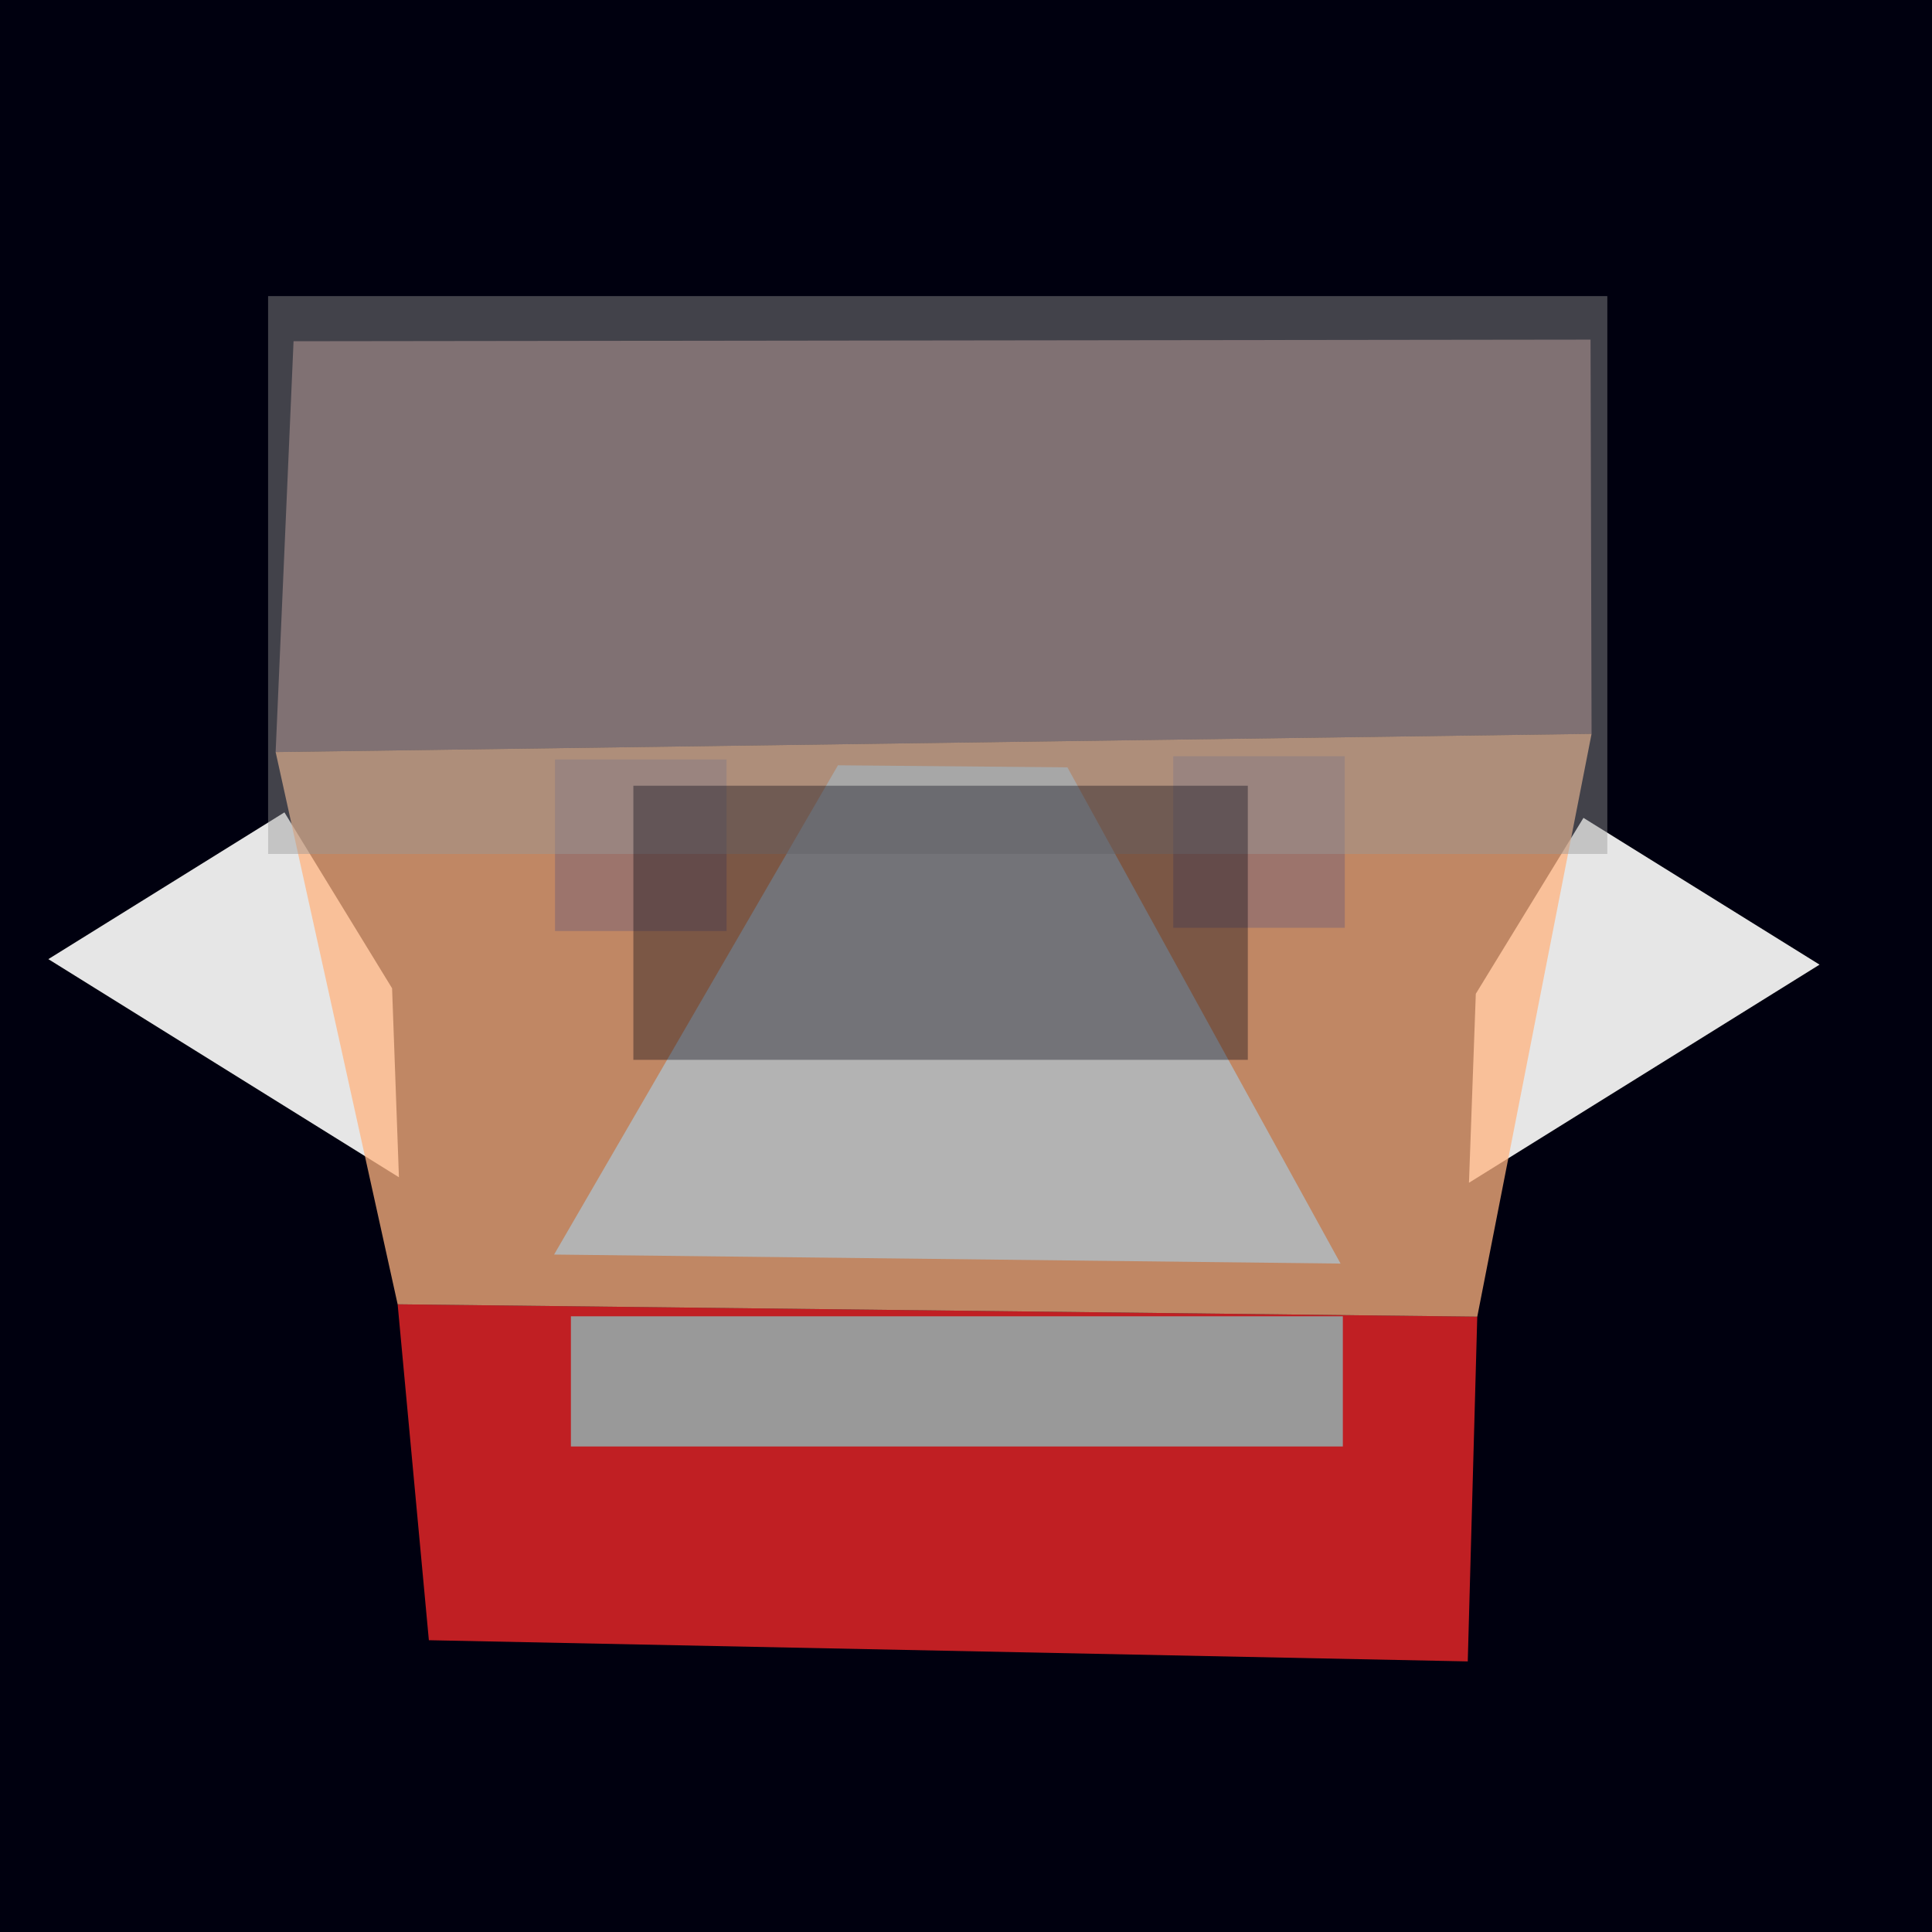
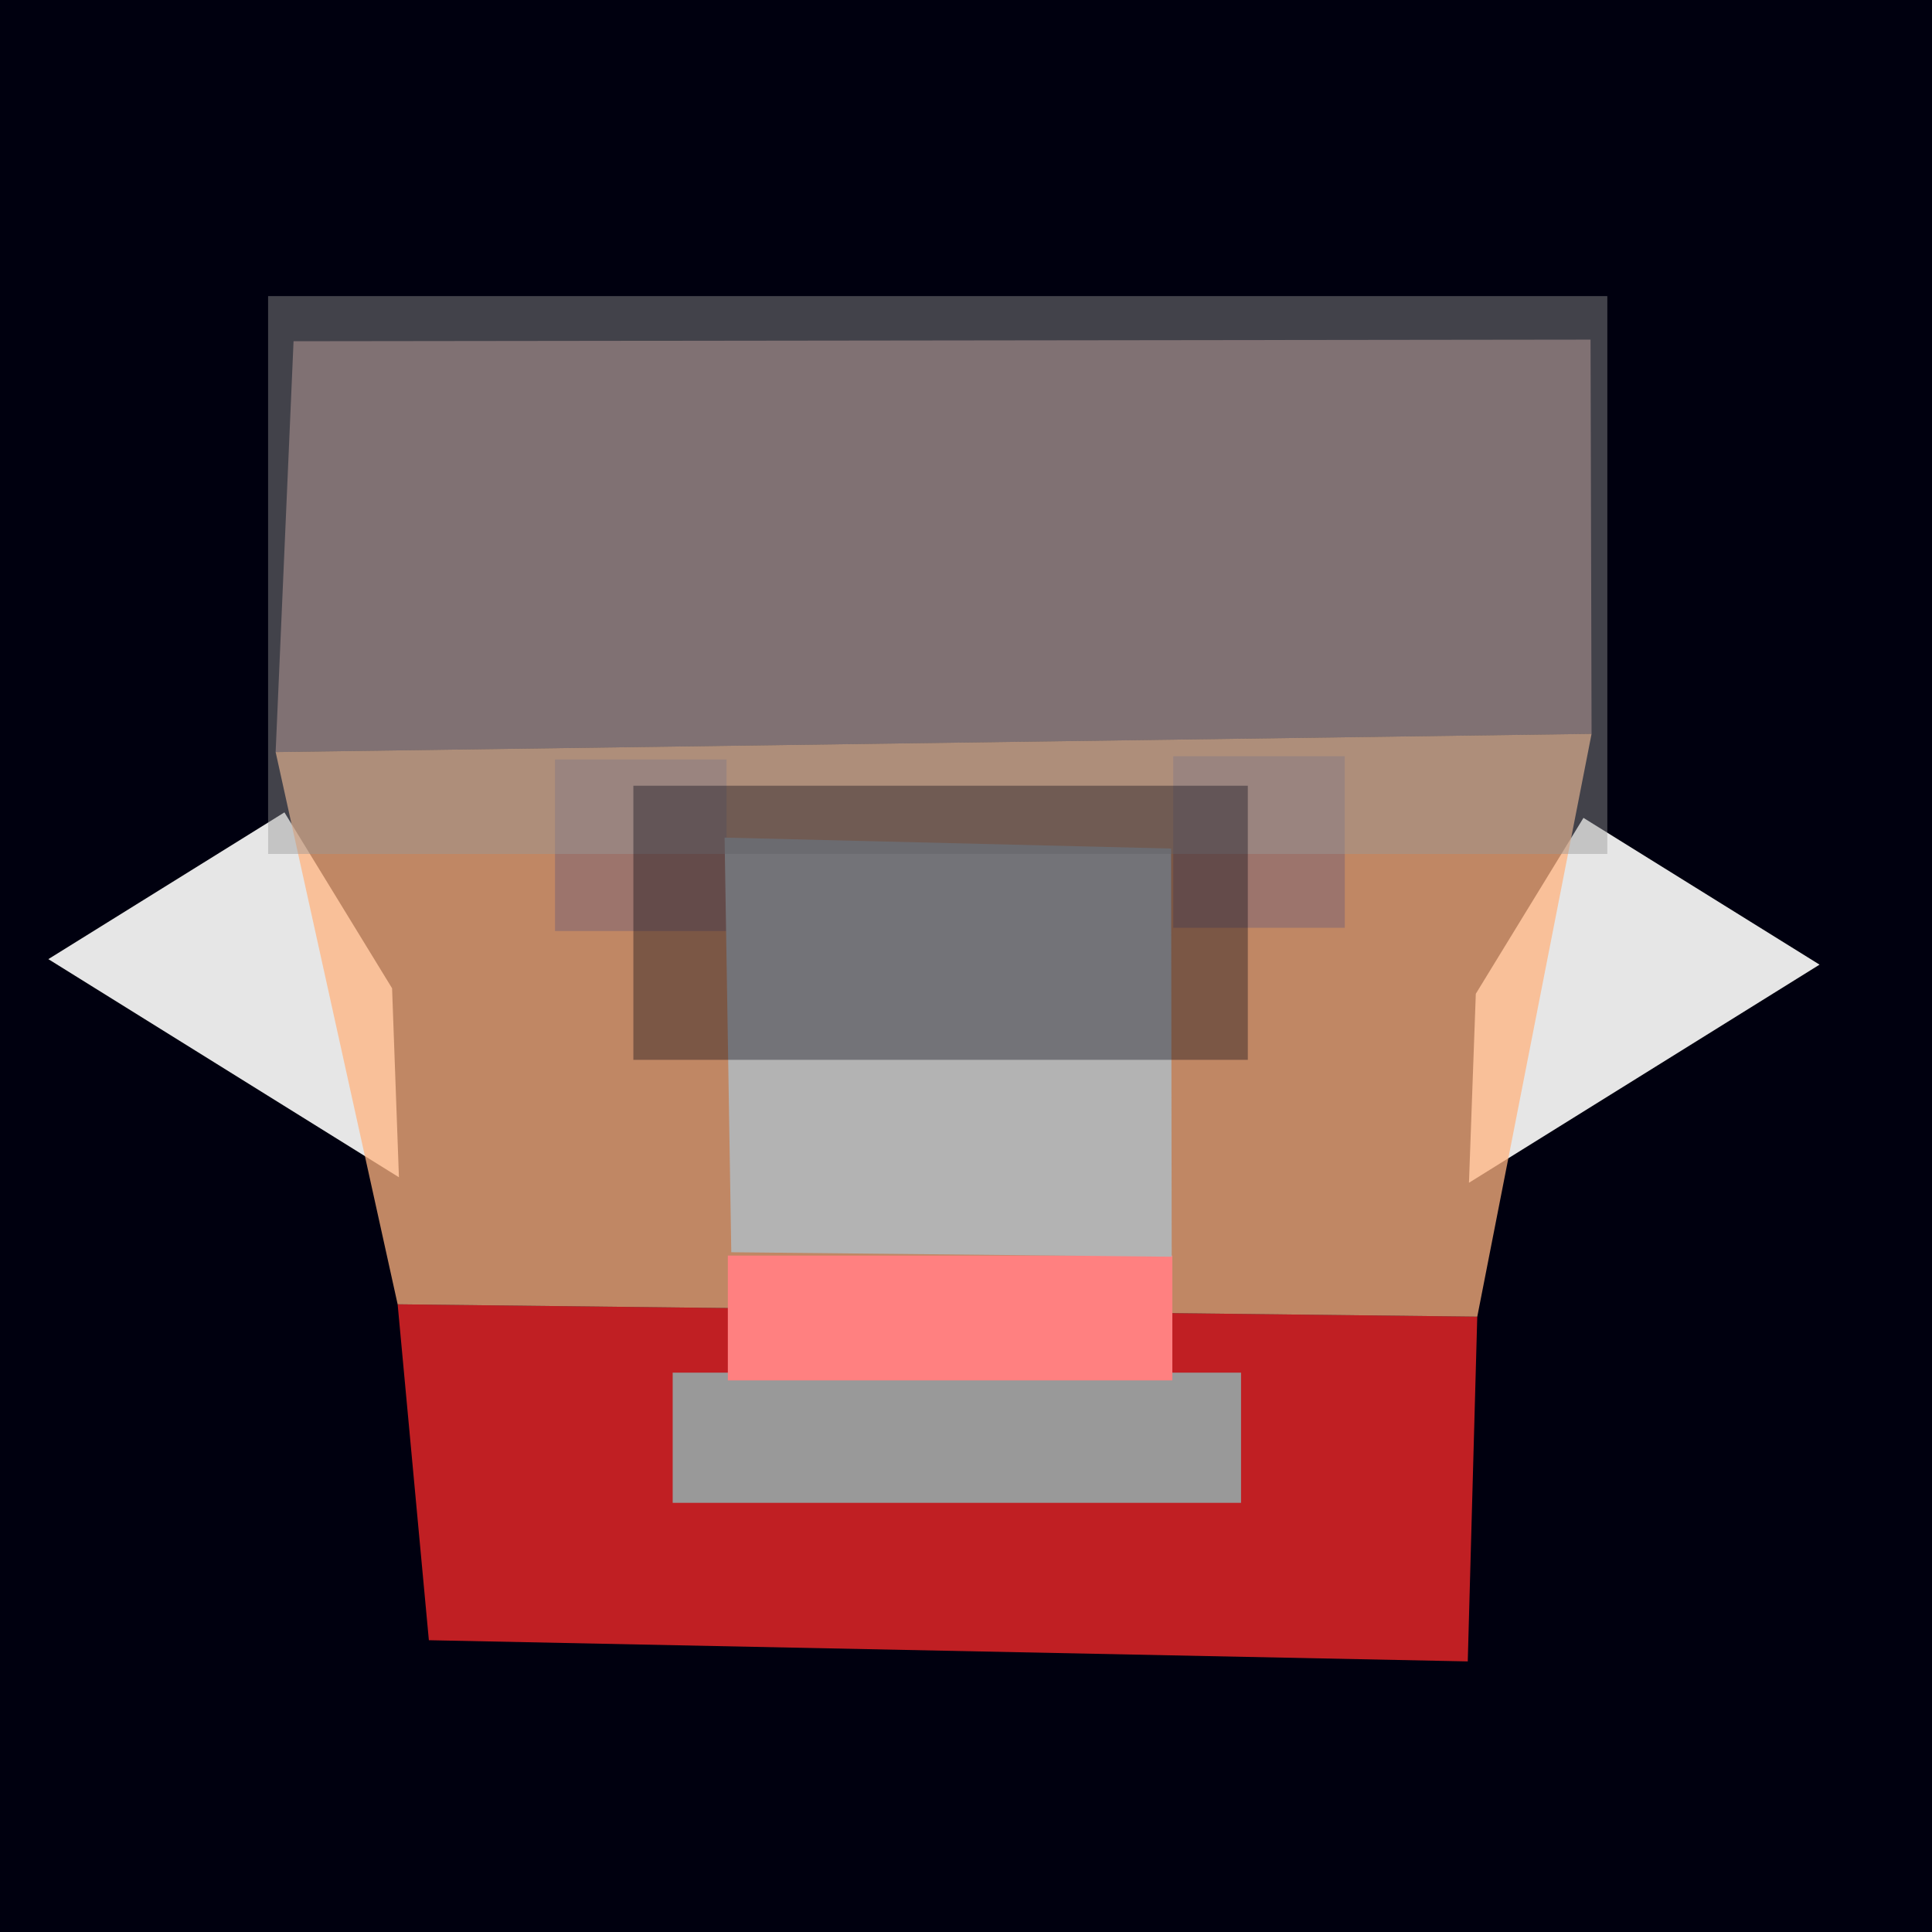
<svg xmlns="http://www.w3.org/2000/svg" width="210mm" height="210mm" viewBox="0 0 210 210" version="1.1" id="svg201" enable-background="new">
  <style id="style475" />
  <defs id="defs195" />
  <g id="layer1">
    <rect style="vector-effect:none;fill:#00000f;stroke-width:0.265;stop-color:#000000" id="rect969" width="211.356" height="211.32" x="-0.31" y="-0.507" />
  </g>
  <g id="contents" style="display:inline">
    <path style="display:inline;fill:#ff2a2a;fill-opacity:0.752;stroke-width:0.393" d="m 43.222,141.771 117.35,1.344 -1.033,37.473 -112.923,-2.304 z" id="guide_mandible-5" />
+     <rect style="display:inline;fill:#999999;fill-rule:evenodd;stroke-width:0.353" id="guide_mouth-5" width="61.778" height="14.15" x="73.118" y="149.201" />
    <path style="fill:#e6e6e6;stroke-width:0.098" d="m 30.917,88.301 11.701,19.121 0.744,20.542 -38.107,-23.71 z" id="guide_ear-5" />
    <path id="guide_ear-5-9" d="m 172.115,88.899 -11.701,19.121 -0.744,20.542 38.107,-23.71 z" style="display:inline;fill:#e6e6e6;stroke-width:0.098" />
    <path style="display:inline;fill:#916f6f;fill-opacity:0.752;stroke-width:0.393" d="M 31.908,37.091 172.885,36.916 172.996,79.767 29.96,81.747 Z" id="guide_skull_cap-5" />
    <path style="display:inline;fill:#ffb380;fill-opacity:0.752;stroke-width:0.393" d="M 29.961,81.746 172.997,79.765 160.574,143.115 43.222,141.771 Z" id="guide_cheek_bones-5" />
+     <rect style="display:inline;fill:#ff8080;fill-rule:evenodd;stroke-width:0.5" id="guide_mustache" width="48.317" height="13.567" x="79.113" y="136.477" />
    <path style="display:inline;vector-effect:none;fill:#916f6f;fill-opacity:0.752;stroke-width:0.16;stop-color:#000000" d="M 60.326,82.552 H 78.975 V 101.201 H 60.326 Z" id="guide_eye-5" />
-     <path style="fill:#b3b3b3;stroke-width:0.326" d="m 91.085,83.184 24.94,0.226 29.688,53.936 -85.485,-0.981 z" id="guide_nose-5" />
-     <rect style="display:inline;fill:#999999;fill-rule:evenodd;stroke-width:0.411" id="guide_mouth-5" width="83.907" height="14.15" x="62.054" y="143.076" />
    <path id="guide_eye-5-5" d="M 146.172,82.198 H 127.523 V 100.847 H 146.172 Z" style="display:inline;vector-effect:none;fill:#916f6f;fill-opacity:0.752;stroke-width:0.16;stop-color:#000000" />
+     <path style="fill:#b3b3b3;stroke-width:0.236" d="m 78.76,91.046 48.533,1.19 0.067,44.365 -47.873,-0.488 z" id="guide_nose-5" />
    <rect style="display:inline;opacity:0.992;fill:#999999;fill-opacity:0.441;fill-rule:evenodd;stroke-width:0.238" id="guide_hair-5" width="145.568" height="60.634" x="29.141" y="32.186">
      </rect>
    <rect style="display:inline;vector-effect:none;fill:#00000f;fill-opacity:0.358;stroke-width:0.195;stop-color:#000000" id="guide_glasses:0.25:" width="66.789" height="29.795" x="68.844" y="85.405" />
  </g>
</svg>
